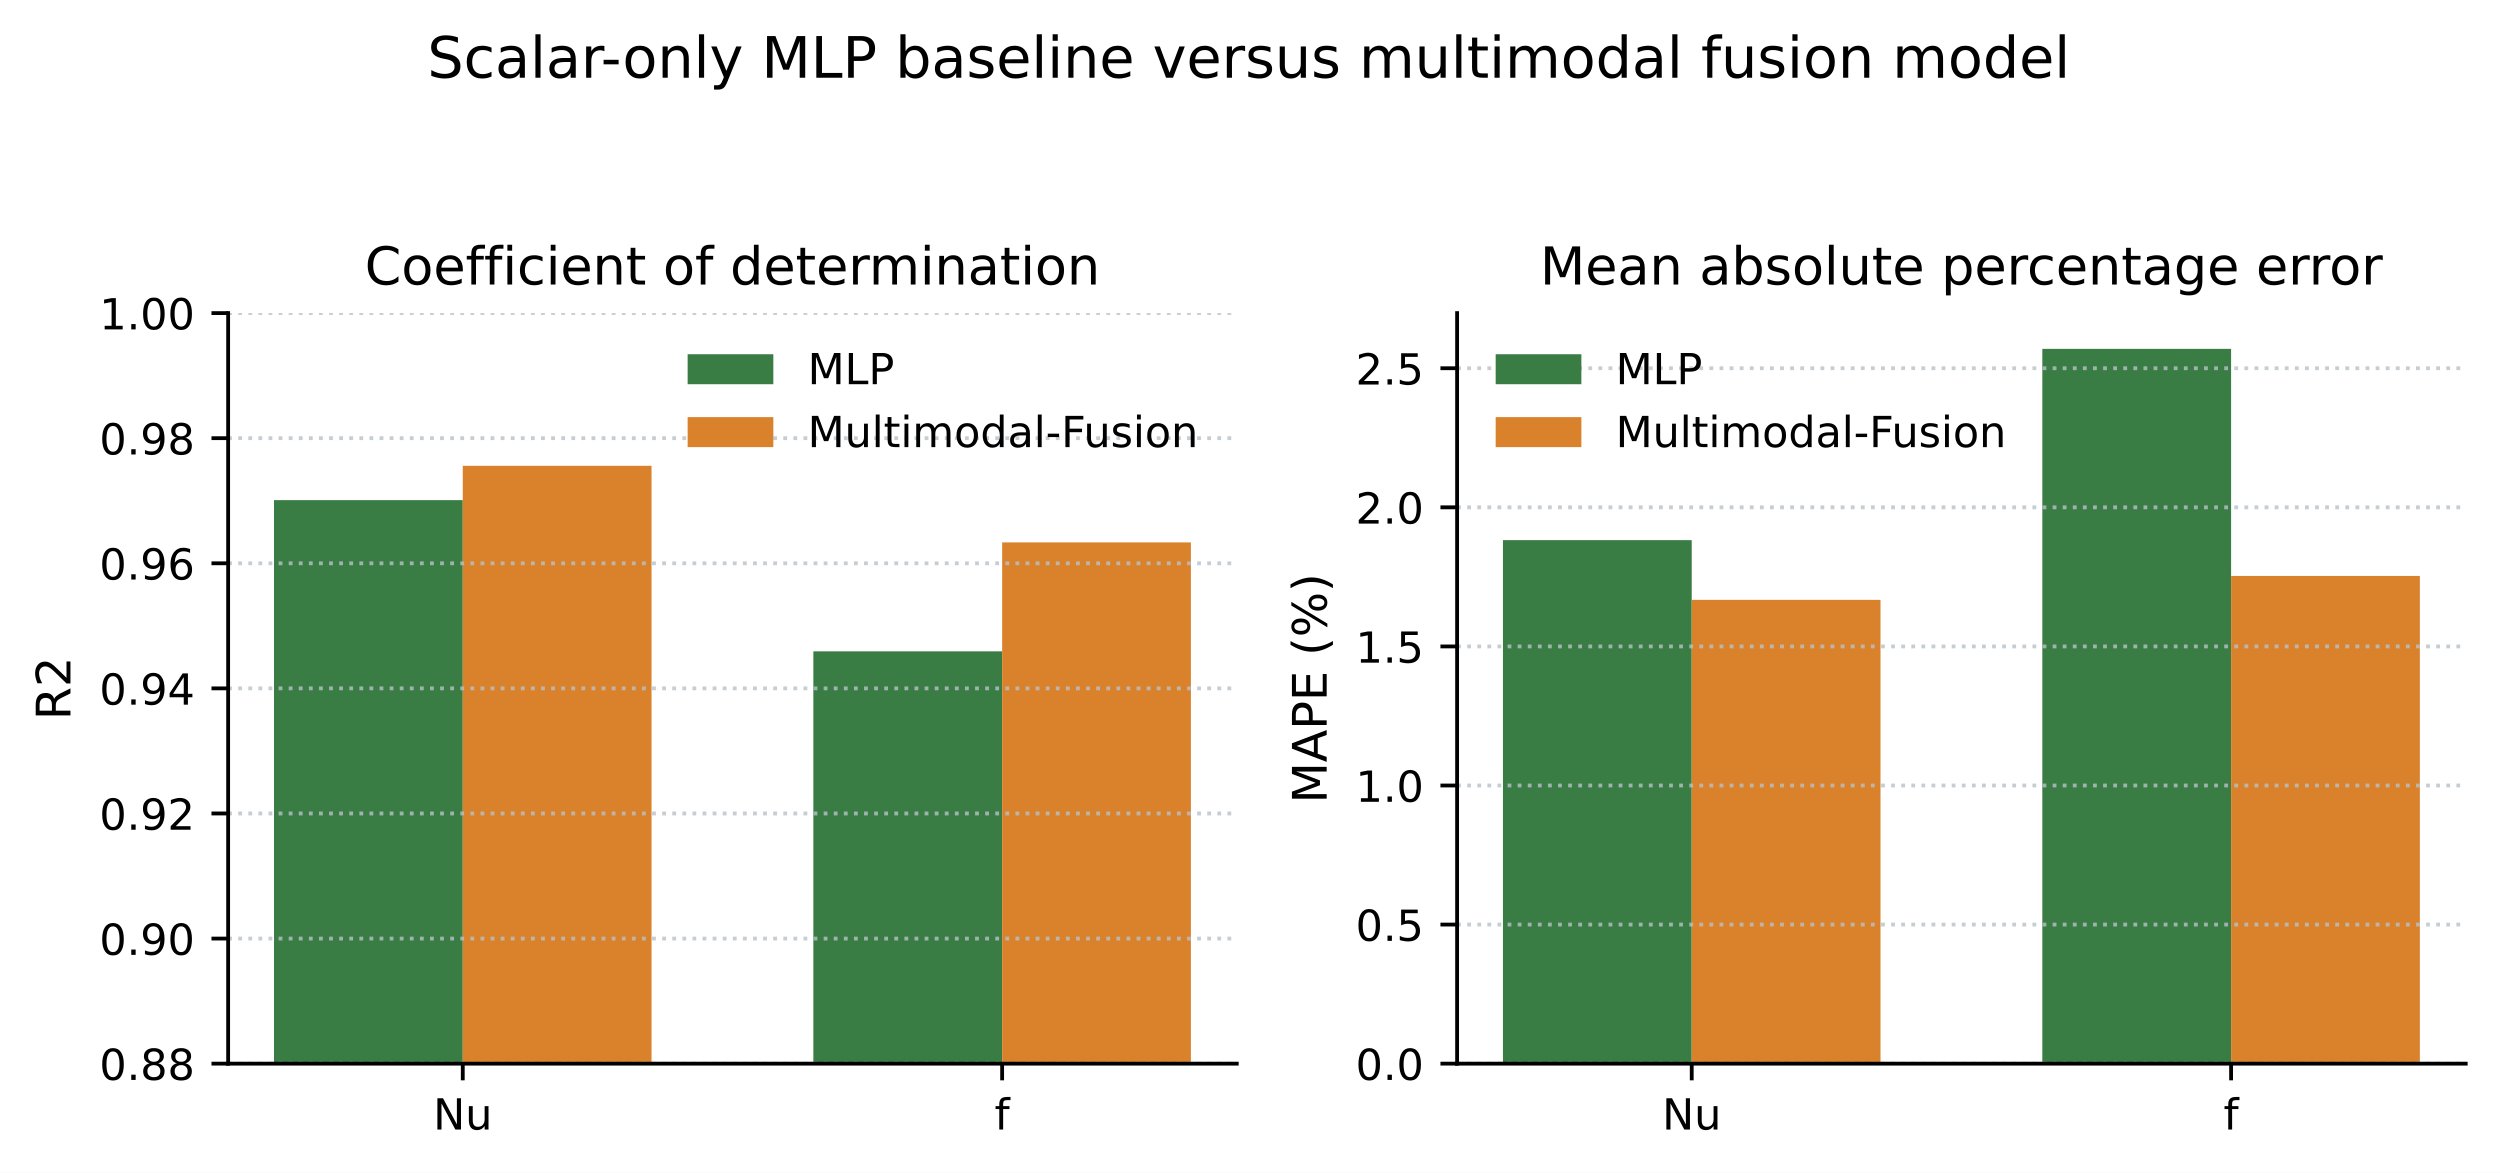
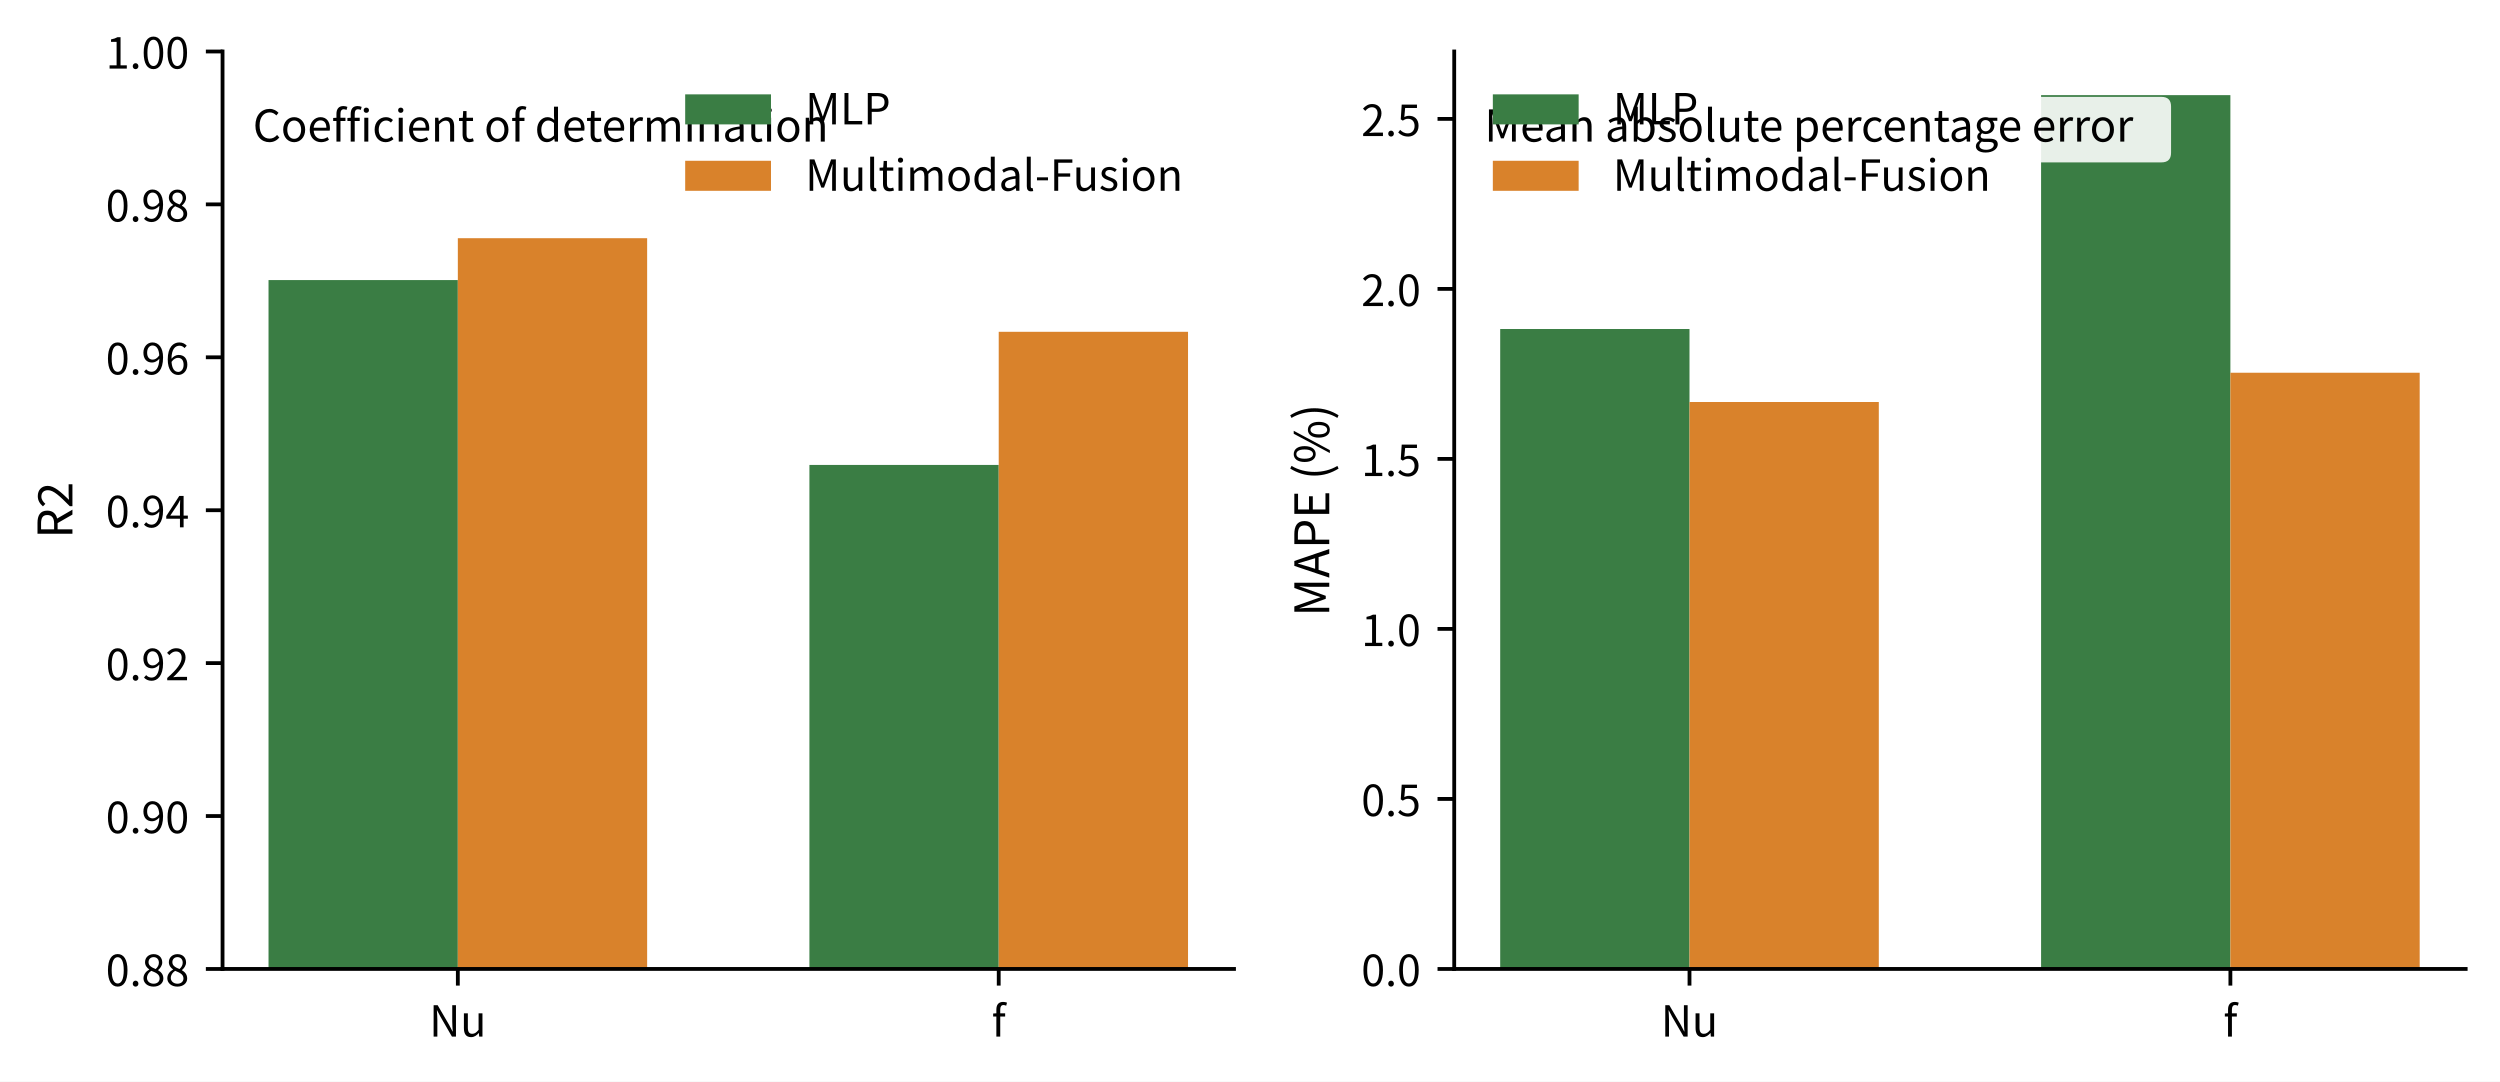
- <svg xmlns="http://www.w3.org/2000/svg" xmlns:xlink="http://www.w3.org/1999/xlink" width="525.077pt" height="246.31pt" viewBox="0 0 525.077 246.31" version="1.1">
+ <svg xmlns="http://www.w3.org/2000/svg" xmlns:xlink="http://www.w3.org/1999/xlink" width="524.38pt" height="226.869pt" viewBox="0 0 524.38 226.869" version="1.1">
  <defs>
    <style type="text/css">*{stroke-linejoin: round; stroke-linecap: butt}</style>
  </defs>
  <g id="figure_1">
    <g id="patch_1">
-       <path d="M 0 246.31  L 525.077 246.31  L 525.077 -0  L 0 -0  z " style="fill: #ffffff" />
+       <path d="M 0 226.869  L 524.38 226.869  L 524.38 0  L 0 0  z " style="fill: #ffffff" />
    </g>
    <g id="axes_1">
      <g id="patch_2">
-         <path d="M 47.917 223.4  L 259.757 223.4  L 259.757 65.76  L 47.917 65.76  z " style="fill: #ffffff" />
+         <path d="M 46.68 203.237  L 258.835 203.237  L 258.835 10.797  L 46.68 10.797  z " style="fill: #ffffff" />
      </g>
      <g id="patch_3">
-         <path d="M 57.546 1379.427  L 97.195 1379.427  L 97.195 105.041  L 57.546 105.041  z " clip-path="url(#p396dabe51d)" style="fill: #3a7d44" />
+         <path d="M 56.323 1614.464  L 96.031 1614.464  L 96.031 58.75  L 56.323 58.75  z " clip-path="url(#pccbcb2b531)" style="fill: #3a7d44" />
      </g>
      <g id="patch_4">
-         <path d="M 170.83 1379.427  L 210.479 1379.427  L 210.479 136.801  L 170.83 136.801  z " clip-path="url(#p396dabe51d)" style="fill: #3a7d44" />
+         <path d="M 169.775 1614.464  L 209.483 1614.464  L 209.483 97.52  L 169.775 97.52  z " clip-path="url(#pccbcb2b531)" style="fill: #3a7d44" />
      </g>
      <g id="patch_5">
-         <path d="M 97.195 1379.427  L 136.845 1379.427  L 136.845 97.838  L 97.195 97.838  z " clip-path="url(#p396dabe51d)" style="fill: #d9822b" />
+         <path d="M 96.031 1614.464  L 135.739 1614.464  L 135.739 49.956  L 96.031 49.956  z " clip-path="url(#pccbcb2b531)" style="fill: #d9822b" />
      </g>
      <g id="patch_6">
-         <path d="M 210.479 1379.427  L 250.128 1379.427  L 250.128 113.926  L 210.479 113.926  z " clip-path="url(#p396dabe51d)" style="fill: #d9822b" />
+         <path d="M 209.483 1614.464  L 249.191 1614.464  L 249.191 69.597  L 209.483 69.597  z " clip-path="url(#pccbcb2b531)" style="fill: #d9822b" />
      </g>
      <g id="matplotlib.axis_1">
        <g id="xtick_1">
          <g id="line2d_1">
            <defs>
-               <path id="m8d8d929940" d="M 0 0  L 0 3.5  " style="stroke: #000000; stroke-width: 0.8" />
+               <path id="mda62572aec" d="M 0 0  L 0 3.5  " style="stroke: #000000; stroke-width: 0.8" />
            </defs>
            <g>
-               <use xlink:href="#m8d8d929940" x="97.195" y="223.4" style="stroke: #000000; stroke-width: 0.8" />
+               <use xlink:href="#mda62572aec" x="96.031" y="203.237" style="stroke: #000000; stroke-width: 0.8" />
            </g>
          </g>
          <g id="text_1">
-             <text style="font-size: 9px; font-family: 'DejaVu Sans'; text-anchor: middle" x="97.195" y="237.239" transform="rotate(-0 97.19548 237.2386)">Nu</text>
+             <text style="font: 9px 'Microsoft YaHei', 'SimHei', 'Noto Sans CJK SC', 'Arial Unicode MS', 'DejaVu Sans', sans-serif; text-anchor: middle" x="96.031" y="217.432" transform="rotate(-0 96.03125 217.4316)">Nu</text>
          </g>
        </g>
        <g id="xtick_2">
          <g id="line2d_2">
            <g>
-               <use xlink:href="#m8d8d929940" x="210.479" y="223.4" style="stroke: #000000; stroke-width: 0.8" />
+               <use xlink:href="#mda62572aec" x="209.483" y="203.237" style="stroke: #000000; stroke-width: 0.8" />
            </g>
          </g>
          <g id="text_2">
-             <text style="font-size: 9px; font-family: 'DejaVu Sans'; text-anchor: middle" x="210.479" y="237.239" transform="rotate(-0 210.4789 237.2386)">f</text>
+             <text style="font: 9px 'Microsoft YaHei', 'SimHei', 'Noto Sans CJK SC', 'Arial Unicode MS', 'DejaVu Sans', sans-serif; text-anchor: middle" x="209.483" y="217.432" transform="rotate(-0 209.4831 217.4316)">f</text>
          </g>
        </g>
      </g>
      <g id="matplotlib.axis_2">
        <g id="ytick_1">
          <g id="line2d_3">
-             <path d="M 47.917 223.4  L 259.757 223.4  " clip-path="url(#p396dabe51d)" style="fill: none; stroke-dasharray: 0.8,1.32; stroke-dashoffset: 0; stroke: #b8c0c8; stroke-opacity: 0.8; stroke-width: 0.8" />
-           </g>
+             <defs>
+               <path id="me56b6c2b5b" d="M 0 0  L -3.5 0  " style="stroke: #000000; stroke-width: 0.8" />
+             </defs>
+             <g>
+               <use xlink:href="#me56b6c2b5b" x="46.68" y="203.237" style="stroke: #000000; stroke-width: 0.8" />
+             </g>
+           </g>
+           <g id="text_3">
+             <text style="font: 9px 'Microsoft YaHei', 'SimHei', 'Noto Sans CJK SC', 'Arial Unicode MS', 'DejaVu Sans', sans-serif; text-anchor: end" x="39.68" y="206.834" transform="rotate(-0 39.67969 206.8344)">0.88</text>
+           </g>
+         </g>
+         <g id="ytick_2">
          <g id="line2d_4">
-             <defs>
-               <path id="m3132c6befc" d="M 0 0  L -3.5 0  " style="stroke: #000000; stroke-width: 0.8" />
-             </defs>
-             <g>
-               <use xlink:href="#m3132c6befc" x="47.917" y="223.4" style="stroke: #000000; stroke-width: 0.8" />
-             </g>
-           </g>
-           <g id="text_3">
-             <text style="font-size: 9px; font-family: 'DejaVu Sans'; text-anchor: end" x="40.917" y="226.819" transform="rotate(-0 40.91719 226.8193)">0.88</text>
-           </g>
-         </g>
-         <g id="ytick_2">
+             <g>
+               <use xlink:href="#me56b6c2b5b" x="46.68" y="171.164" style="stroke: #000000; stroke-width: 0.8" />
+             </g>
+           </g>
+           <g id="text_4">
+             <text style="font: 9px 'Microsoft YaHei', 'SimHei', 'Noto Sans CJK SC', 'Arial Unicode MS', 'DejaVu Sans', sans-serif; text-anchor: end" x="39.68" y="174.761" transform="rotate(-0 39.67969 174.761)">0.90</text>
+           </g>
+         </g>
+         <g id="ytick_3">
          <g id="line2d_5">
-             <path d="M 47.917 197.127  L 259.757 197.127  " clip-path="url(#p396dabe51d)" style="fill: none; stroke-dasharray: 0.8,1.32; stroke-dashoffset: 0; stroke: #b8c0c8; stroke-opacity: 0.8; stroke-width: 0.8" />
-           </g>
+             <g>
+               <use xlink:href="#me56b6c2b5b" x="46.68" y="139.091" style="stroke: #000000; stroke-width: 0.8" />
+             </g>
+           </g>
+           <g id="text_5">
+             <text style="font: 9px 'Microsoft YaHei', 'SimHei', 'Noto Sans CJK SC', 'Arial Unicode MS', 'DejaVu Sans', sans-serif; text-anchor: end" x="39.68" y="142.688" transform="rotate(-0 39.67969 142.6877)">0.92</text>
+           </g>
+         </g>
+         <g id="ytick_4">
          <g id="line2d_6">
            <g>
-               <use xlink:href="#m3132c6befc" x="47.917" y="197.127" style="stroke: #000000; stroke-width: 0.8" />
-             </g>
-           </g>
-           <g id="text_4">
-             <text style="font-size: 9px; font-family: 'DejaVu Sans'; text-anchor: end" x="40.917" y="200.546" transform="rotate(-0 40.91719 200.546)">0.90</text>
-           </g>
-         </g>
-         <g id="ytick_3">
+               <use xlink:href="#me56b6c2b5b" x="46.68" y="107.017" style="stroke: #000000; stroke-width: 0.8" />
+             </g>
+           </g>
+           <g id="text_6">
+             <text style="font: 9px 'Microsoft YaHei', 'SimHei', 'Noto Sans CJK SC', 'Arial Unicode MS', 'DejaVu Sans', sans-serif; text-anchor: end" x="39.68" y="110.614" transform="rotate(-0 39.67969 110.6144)">0.94</text>
+           </g>
+         </g>
+         <g id="ytick_5">
          <g id="line2d_7">
-             <path d="M 47.917 170.853  L 259.757 170.853  " clip-path="url(#p396dabe51d)" style="fill: none; stroke-dasharray: 0.8,1.32; stroke-dashoffset: 0; stroke: #b8c0c8; stroke-opacity: 0.8; stroke-width: 0.8" />
-           </g>
+             <g>
+               <use xlink:href="#me56b6c2b5b" x="46.68" y="74.944" style="stroke: #000000; stroke-width: 0.8" />
+             </g>
+           </g>
+           <g id="text_7">
+             <text style="font: 9px 'Microsoft YaHei', 'SimHei', 'Noto Sans CJK SC', 'Arial Unicode MS', 'DejaVu Sans', sans-serif; text-anchor: end" x="39.68" y="78.541" transform="rotate(-0 39.67969 78.54104)">0.96</text>
+           </g>
+         </g>
+         <g id="ytick_6">
          <g id="line2d_8">
            <g>
-               <use xlink:href="#m3132c6befc" x="47.917" y="170.853" style="stroke: #000000; stroke-width: 0.8" />
-             </g>
-           </g>
-           <g id="text_5">
-             <text style="font-size: 9px; font-family: 'DejaVu Sans'; text-anchor: end" x="40.917" y="174.273" transform="rotate(-0 40.91719 174.2726)">0.92</text>
-           </g>
-         </g>
-         <g id="ytick_4">
+               <use xlink:href="#me56b6c2b5b" x="46.68" y="42.871" style="stroke: #000000; stroke-width: 0.8" />
+             </g>
+           </g>
+           <g id="text_8">
+             <text style="font: 9px 'Microsoft YaHei', 'SimHei', 'Noto Sans CJK SC', 'Arial Unicode MS', 'DejaVu Sans', sans-serif; text-anchor: end" x="39.68" y="46.468" transform="rotate(-0 39.67969 46.46771)">0.98</text>
+           </g>
+         </g>
+         <g id="ytick_7">
          <g id="line2d_9">
-             <path d="M 47.917 144.58  L 259.757 144.58  " clip-path="url(#p396dabe51d)" style="fill: none; stroke-dasharray: 0.8,1.32; stroke-dashoffset: 0; stroke: #b8c0c8; stroke-opacity: 0.8; stroke-width: 0.8" />
-           </g>
-           <g id="line2d_10">
-             <g>
-               <use xlink:href="#m3132c6befc" x="47.917" y="144.58" style="stroke: #000000; stroke-width: 0.8" />
-             </g>
-           </g>
-           <g id="text_6">
-             <text style="font-size: 9px; font-family: 'DejaVu Sans'; text-anchor: end" x="40.917" y="147.999" transform="rotate(-0 40.91719 147.9993)">0.94</text>
-           </g>
-         </g>
-         <g id="ytick_5">
-           <g id="line2d_11">
-             <path d="M 47.917 118.307  L 259.757 118.307  " clip-path="url(#p396dabe51d)" style="fill: none; stroke-dasharray: 0.8,1.32; stroke-dashoffset: 0; stroke: #b8c0c8; stroke-opacity: 0.8; stroke-width: 0.8" />
-           </g>
-           <g id="line2d_12">
-             <g>
-               <use xlink:href="#m3132c6befc" x="47.917" y="118.307" style="stroke: #000000; stroke-width: 0.8" />
-             </g>
-           </g>
-           <g id="text_7">
-             <text style="font-size: 9px; font-family: 'DejaVu Sans'; text-anchor: end" x="40.917" y="121.726" transform="rotate(-0 40.91719 121.726)">0.96</text>
-           </g>
-         </g>
-         <g id="ytick_6">
-           <g id="line2d_13">
-             <path d="M 47.917 92.033  L 259.757 92.033  " clip-path="url(#p396dabe51d)" style="fill: none; stroke-dasharray: 0.8,1.32; stroke-dashoffset: 0; stroke: #b8c0c8; stroke-opacity: 0.8; stroke-width: 0.8" />
-           </g>
-           <g id="line2d_14">
-             <g>
-               <use xlink:href="#m3132c6befc" x="47.917" y="92.033" style="stroke: #000000; stroke-width: 0.8" />
-             </g>
-           </g>
-           <g id="text_8">
-             <text style="font-size: 9px; font-family: 'DejaVu Sans'; text-anchor: end" x="40.917" y="95.453" transform="rotate(-0 40.91719 95.45263)">0.98</text>
-           </g>
-         </g>
-         <g id="ytick_7">
-           <g id="line2d_15">
-             <path d="M 47.917 65.76  L 259.757 65.76  " clip-path="url(#p396dabe51d)" style="fill: none; stroke-dasharray: 0.8,1.32; stroke-dashoffset: 0; stroke: #b8c0c8; stroke-opacity: 0.8; stroke-width: 0.8" />
-           </g>
-           <g id="line2d_16">
-             <g>
-               <use xlink:href="#m3132c6befc" x="47.917" y="65.76" style="stroke: #000000; stroke-width: 0.8" />
+             <g>
+               <use xlink:href="#me56b6c2b5b" x="46.68" y="10.797" style="stroke: #000000; stroke-width: 0.8" />
            </g>
          </g>
          <g id="text_9">
-             <text style="font-size: 9px; font-family: 'DejaVu Sans'; text-anchor: end" x="40.917" y="69.179" transform="rotate(-0 40.91719 69.1793)">1.00</text>
+             <text style="font: 9px 'Microsoft YaHei', 'SimHei', 'Noto Sans CJK SC', 'Arial Unicode MS', 'DejaVu Sans', sans-serif; text-anchor: end" x="39.68" y="14.394" transform="rotate(-0 39.67969 14.39438)">1.00</text>
          </g>
        </g>
        <g id="text_10">
-           <text style="font-size: 10px; font-family: 'DejaVu Sans'; text-anchor: middle" x="14.798" y="144.58" transform="rotate(-90 14.79844 144.58)">R2</text>
+           <text style="font: 10px 'Microsoft YaHei', 'SimHei', 'Noto Sans CJK SC', 'Arial Unicode MS', 'DejaVu Sans', sans-serif; text-anchor: middle" x="15.194" y="107.017" transform="rotate(-90 15.19375 107.0172)">R2</text>
        </g>
      </g>
      <g id="patch_7">
-         <path d="M 47.917 223.4  L 47.917 65.76  " style="fill: none; stroke: #000000; stroke-width: 0.8; stroke-linejoin: miter; stroke-linecap: square" />
+         <path d="M 46.68 203.237  L 46.68 10.797  " style="fill: none; stroke: #000000; stroke-width: 0.8; stroke-linejoin: miter; stroke-linecap: square" />
      </g>
      <g id="patch_8">
-         <path d="M 47.917 223.4  L 259.757 223.4  " style="fill: none; stroke: #000000; stroke-width: 0.8; stroke-linejoin: miter; stroke-linecap: square" />
+         <path d="M 46.68 203.237  L 258.835 203.237  " style="fill: none; stroke: #000000; stroke-width: 0.8; stroke-linejoin: miter; stroke-linecap: square" />
      </g>
      <g id="text_11">
-         <text style="font-size: 11px; font-family: 'DejaVu Sans'; text-anchor: middle" x="153.837" y="59.76" transform="rotate(-0 153.8372 59.76)">Coefficient of determination</text>
+         <g id="patch_9">
+           <path d="M 53.044 34.009  L 177.151 34.009  Q 179.175 34.009 179.175 31.985  L 179.175 22.344  Q 179.175 20.32 177.151 20.32  L 53.044 20.32  Q 51.02 20.32 51.02 22.344  L 51.02 31.985  Q 51.02 34.009 53.044 34.009  z " style="fill: #ffffff; opacity: 0.88" />
+         </g>
+         <text style="font: 9.2px 'Microsoft YaHei', 'SimHei', 'Noto Sans CJK SC', 'Arial Unicode MS', 'DejaVu Sans', sans-serif; text-anchor: start" x="53.044" y="29.698" transform="rotate(-0 53.04434 29.69784)">Coefficient of determination</text>
      </g>
      <g id="legend_1">
-         <g id="patch_9">
-           <path d="M 144.425 80.699  L 162.425 80.699  L 162.425 74.399  L 144.425 74.399  z " style="fill: #3a7d44" />
+         <g id="patch_10">
+           <path d="M 143.719 26.092  L 161.719 26.092  L 161.719 19.792  L 143.719 19.792  z " style="fill: #3a7d44" />
        </g>
        <g id="text_12">
-           <text style="font-size: 9px; font-family: 'DejaVu Sans'; text-anchor: start" x="169.625" y="80.699" transform="rotate(-0 169.625 80.69859)">MLP</text>
-         </g>
-         <g id="patch_10">
-           <path d="M 144.425 93.909  L 162.425 93.909  L 162.425 87.609  L 144.425 87.609  z " style="fill: #d9822b" />
+           <text style="font: 9px 'Microsoft YaHei', 'SimHei', 'Noto Sans CJK SC', 'Arial Unicode MS', 'DejaVu Sans', sans-serif; text-anchor: start" x="168.919" y="26.092" transform="rotate(-0 168.9191 26.09156)">MLP</text>
+         </g>
+         <g id="patch_11">
+           <path d="M 143.719 40.023  L 161.719 40.023  L 161.719 33.723  L 143.719 33.723  z " style="fill: #d9822b" />
        </g>
        <g id="text_13">
-           <text style="font-size: 9px; font-family: 'DejaVu Sans'; text-anchor: start" x="169.625" y="93.909" transform="rotate(-0 169.625 93.90891)">Multimodal-Fusion</text>
+           <text style="font: 9px 'Microsoft YaHei', 'SimHei', 'Noto Sans CJK SC', 'Arial Unicode MS', 'DejaVu Sans', sans-serif; text-anchor: start" x="168.919" y="40.023" transform="rotate(-0 168.9191 40.02328)">Multimodal-Fusion</text>
        </g>
      </g>
    </g>
    <g id="axes_2">
-       <g id="patch_11">
-         <path d="M 306.037 223.4  L 517.877 223.4  L 517.877 65.76  L 306.037 65.76  z " style="fill: #ffffff" />
-       </g>
      <g id="patch_12">
-         <path d="M 315.666 223.4  L 355.315 223.4  L 355.315 113.445  L 315.666 113.445  z " clip-path="url(#pc4f04d45e6)" style="fill: #3a7d44" />
+         <path d="M 305.025 203.237  L 517.18 203.237  L 517.18 10.797  L 305.025 10.797  z " style="fill: #ffffff" />
      </g>
      <g id="patch_13">
-         <path d="M 428.95 223.4  L 468.599 223.4  L 468.599 73.267  L 428.95 73.267  z " clip-path="url(#pc4f04d45e6)" style="fill: #3a7d44" />
+         <path d="M 314.668 203.237  L 354.376 203.237  L 354.376 69.008  L 314.668 69.008  z " clip-path="url(#p7b7c728127)" style="fill: #3a7d44" />
      </g>
      <g id="patch_14">
-         <path d="M 355.315 223.4  L 394.965 223.4  L 394.965 125.987  L 355.315 125.987  z " clip-path="url(#pc4f04d45e6)" style="fill: #d9822b" />
+         <path d="M 428.12 203.237  L 467.828 203.237  L 467.828 19.961  L 428.12 19.961  z " clip-path="url(#p7b7c728127)" style="fill: #3a7d44" />
      </g>
      <g id="patch_15">
-         <path d="M 468.599 223.4  L 508.248 223.4  L 508.248 120.96  L 468.599 120.96  z " clip-path="url(#pc4f04d45e6)" style="fill: #d9822b" />
+         <path d="M 354.376 203.237  L 394.084 203.237  L 394.084 84.32  L 354.376 84.32  z " clip-path="url(#p7b7c728127)" style="fill: #d9822b" />
+       </g>
+       <g id="patch_16">
+         <path d="M 467.828 203.237  L 507.536 203.237  L 507.536 78.183  L 467.828 78.183  z " clip-path="url(#p7b7c728127)" style="fill: #d9822b" />
      </g>
      <g id="matplotlib.axis_3">
        <g id="xtick_3">
-           <g id="line2d_17">
-             <g>
-               <use xlink:href="#m8d8d929940" x="355.315" y="223.4" style="stroke: #000000; stroke-width: 0.8" />
+           <g id="line2d_10">
+             <g>
+               <use xlink:href="#mda62572aec" x="354.376" y="203.237" style="stroke: #000000; stroke-width: 0.8" />
            </g>
          </g>
          <g id="text_14">
-             <text style="font-size: 9px; font-family: 'DejaVu Sans'; text-anchor: middle" x="355.315" y="237.239" transform="rotate(-0 355.3155 237.2386)">Nu</text>
+             <text style="font: 9px 'Microsoft YaHei', 'SimHei', 'Noto Sans CJK SC', 'Arial Unicode MS', 'DejaVu Sans', sans-serif; text-anchor: middle" x="354.376" y="217.432" transform="rotate(-0 354.3763 217.4316)">Nu</text>
          </g>
        </g>
        <g id="xtick_4">
-           <g id="line2d_18">
-             <g>
-               <use xlink:href="#m8d8d929940" x="468.599" y="223.4" style="stroke: #000000; stroke-width: 0.8" />
+           <g id="line2d_11">
+             <g>
+               <use xlink:href="#mda62572aec" x="467.828" y="203.237" style="stroke: #000000; stroke-width: 0.8" />
            </g>
          </g>
          <g id="text_15">
-             <text style="font-size: 9px; font-family: 'DejaVu Sans'; text-anchor: middle" x="468.599" y="237.239" transform="rotate(-0 468.5989 237.2386)">f</text>
+             <text style="font: 9px 'Microsoft YaHei', 'SimHei', 'Noto Sans CJK SC', 'Arial Unicode MS', 'DejaVu Sans', sans-serif; text-anchor: middle" x="467.828" y="217.432" transform="rotate(-0 467.8281 217.4316)">f</text>
          </g>
        </g>
      </g>
      <g id="matplotlib.axis_4">
        <g id="ytick_8">
-           <g id="line2d_19">
-             <path d="M 306.037 223.4  L 517.877 223.4  " clip-path="url(#pc4f04d45e6)" style="fill: none; stroke-dasharray: 0.8,1.32; stroke-dashoffset: 0; stroke: #b8c0c8; stroke-opacity: 0.8; stroke-width: 0.8" />
-           </g>
-           <g id="line2d_20">
-             <g>
-               <use xlink:href="#m3132c6befc" x="306.037" y="223.4" style="stroke: #000000; stroke-width: 0.8" />
+           <g id="line2d_12">
+             <g>
+               <use xlink:href="#me56b6c2b5b" x="305.025" y="203.237" style="stroke: #000000; stroke-width: 0.8" />
            </g>
          </g>
          <g id="text_16">
-             <text style="font-size: 9px; font-family: 'DejaVu Sans'; text-anchor: end" x="299.037" y="226.819" transform="rotate(-0 299.0372 226.8193)">0.0</text>
+             <text style="font: 9px 'Microsoft YaHei', 'SimHei', 'Noto Sans CJK SC', 'Arial Unicode MS', 'DejaVu Sans', sans-serif; text-anchor: end" x="298.025" y="206.834" transform="rotate(-0 298.0247 206.8344)">0.0</text>
          </g>
        </g>
        <g id="ytick_9">
-           <g id="line2d_21">
-             <path d="M 306.037 194.189  L 517.877 194.189  " clip-path="url(#pc4f04d45e6)" style="fill: none; stroke-dasharray: 0.8,1.32; stroke-dashoffset: 0; stroke: #b8c0c8; stroke-opacity: 0.8; stroke-width: 0.8" />
-           </g>
-           <g id="line2d_22">
-             <g>
-               <use xlink:href="#m3132c6befc" x="306.037" y="194.189" style="stroke: #000000; stroke-width: 0.8" />
+           <g id="line2d_13">
+             <g>
+               <use xlink:href="#me56b6c2b5b" x="305.025" y="167.578" style="stroke: #000000; stroke-width: 0.8" />
            </g>
          </g>
          <g id="text_17">
-             <text style="font-size: 9px; font-family: 'DejaVu Sans'; text-anchor: end" x="299.037" y="197.608" transform="rotate(-0 299.0372 197.6084)">0.5</text>
+             <text style="font: 9px 'Microsoft YaHei', 'SimHei', 'Noto Sans CJK SC', 'Arial Unicode MS', 'DejaVu Sans', sans-serif; text-anchor: end" x="298.025" y="171.175" transform="rotate(-0 298.0247 171.175)">0.5</text>
          </g>
        </g>
        <g id="ytick_10">
-           <g id="line2d_23">
-             <path d="M 306.037 164.978  L 517.877 164.978  " clip-path="url(#pc4f04d45e6)" style="fill: none; stroke-dasharray: 0.8,1.32; stroke-dashoffset: 0; stroke: #b8c0c8; stroke-opacity: 0.8; stroke-width: 0.8" />
-           </g>
-           <g id="line2d_24">
-             <g>
-               <use xlink:href="#m3132c6befc" x="306.037" y="164.978" style="stroke: #000000; stroke-width: 0.8" />
+           <g id="line2d_14">
+             <g>
+               <use xlink:href="#me56b6c2b5b" x="305.025" y="131.918" style="stroke: #000000; stroke-width: 0.8" />
            </g>
          </g>
          <g id="text_18">
-             <text style="font-size: 9px; font-family: 'DejaVu Sans'; text-anchor: end" x="299.037" y="168.397" transform="rotate(-0 299.0372 168.3974)">1.0</text>
+             <text style="font: 9px 'Microsoft YaHei', 'SimHei', 'Noto Sans CJK SC', 'Arial Unicode MS', 'DejaVu Sans', sans-serif; text-anchor: end" x="298.025" y="135.516" transform="rotate(-0 298.0247 135.5155)">1.0</text>
          </g>
        </g>
        <g id="ytick_11">
-           <g id="line2d_25">
-             <path d="M 306.037 135.767  L 517.877 135.767  " clip-path="url(#pc4f04d45e6)" style="fill: none; stroke-dasharray: 0.8,1.32; stroke-dashoffset: 0; stroke: #b8c0c8; stroke-opacity: 0.8; stroke-width: 0.8" />
-           </g>
-           <g id="line2d_26">
-             <g>
-               <use xlink:href="#m3132c6befc" x="306.037" y="135.767" style="stroke: #000000; stroke-width: 0.8" />
+           <g id="line2d_15">
+             <g>
+               <use xlink:href="#me56b6c2b5b" x="305.025" y="96.259" style="stroke: #000000; stroke-width: 0.8" />
            </g>
          </g>
          <g id="text_19">
-             <text style="font-size: 9px; font-family: 'DejaVu Sans'; text-anchor: end" x="299.037" y="139.187" transform="rotate(-0 299.0372 139.1865)">1.5</text>
+             <text style="font: 9px 'Microsoft YaHei', 'SimHei', 'Noto Sans CJK SC', 'Arial Unicode MS', 'DejaVu Sans', sans-serif; text-anchor: end" x="298.025" y="99.856" transform="rotate(-0 298.0247 99.85613)">1.5</text>
          </g>
        </g>
        <g id="ytick_12">
-           <g id="line2d_27">
-             <path d="M 306.037 106.556  L 517.877 106.556  " clip-path="url(#pc4f04d45e6)" style="fill: none; stroke-dasharray: 0.8,1.32; stroke-dashoffset: 0; stroke: #b8c0c8; stroke-opacity: 0.8; stroke-width: 0.8" />
-           </g>
-           <g id="line2d_28">
-             <g>
-               <use xlink:href="#m3132c6befc" x="306.037" y="106.556" style="stroke: #000000; stroke-width: 0.8" />
+           <g id="line2d_16">
+             <g>
+               <use xlink:href="#me56b6c2b5b" x="305.025" y="60.6" style="stroke: #000000; stroke-width: 0.8" />
            </g>
          </g>
          <g id="text_20">
-             <text style="font-size: 9px; font-family: 'DejaVu Sans'; text-anchor: end" x="299.037" y="109.976" transform="rotate(-0 299.0372 109.9756)">2.0</text>
+             <text style="font: 9px 'Microsoft YaHei', 'SimHei', 'Noto Sans CJK SC', 'Arial Unicode MS', 'DejaVu Sans', sans-serif; text-anchor: end" x="298.025" y="64.197" transform="rotate(-0 298.0247 64.19671)">2.0</text>
          </g>
        </g>
        <g id="ytick_13">
-           <g id="line2d_29">
-             <path d="M 306.037 77.345  L 517.877 77.345  " clip-path="url(#pc4f04d45e6)" style="fill: none; stroke-dasharray: 0.8,1.32; stroke-dashoffset: 0; stroke: #b8c0c8; stroke-opacity: 0.8; stroke-width: 0.8" />
-           </g>
-           <g id="line2d_30">
-             <g>
-               <use xlink:href="#m3132c6befc" x="306.037" y="77.345" style="stroke: #000000; stroke-width: 0.8" />
+           <g id="line2d_17">
+             <g>
+               <use xlink:href="#me56b6c2b5b" x="305.025" y="24.94" style="stroke: #000000; stroke-width: 0.8" />
            </g>
          </g>
          <g id="text_21">
-             <text style="font-size: 9px; font-family: 'DejaVu Sans'; text-anchor: end" x="299.037" y="80.765" transform="rotate(-0 299.0372 80.76467)">2.5</text>
+             <text style="font: 9px 'Microsoft YaHei', 'SimHei', 'Noto Sans CJK SC', 'Arial Unicode MS', 'DejaVu Sans', sans-serif; text-anchor: end" x="298.025" y="28.537" transform="rotate(-0 298.0247 28.53729)">2.5</text>
          </g>
        </g>
        <g id="text_22">
-           <text style="font-size: 10px; font-family: 'DejaVu Sans'; text-anchor: middle" x="278.645" y="144.58" transform="rotate(-90 278.6447 144.58)">MAPE (%)</text>
-         </g>
-       </g>
-       <g id="patch_16">
-         <path d="M 306.037 223.4  L 306.037 65.76  " style="fill: none; stroke: #000000; stroke-width: 0.8; stroke-linejoin: miter; stroke-linecap: square" />
+           <text style="font: 10px 'Microsoft YaHei', 'SimHei', 'Noto Sans CJK SC', 'Arial Unicode MS', 'DejaVu Sans', sans-serif; text-anchor: middle" x="278.816" y="107.017" transform="rotate(-90 278.8164 107.0172)">MAPE (%)</text>
+         </g>
      </g>
      <g id="patch_17">
-         <path d="M 306.037 223.4  L 517.877 223.4  " style="fill: none; stroke: #000000; stroke-width: 0.8; stroke-linejoin: miter; stroke-linecap: square" />
+         <path d="M 305.025 203.237  L 305.025 10.797  " style="fill: none; stroke: #000000; stroke-width: 0.8; stroke-linejoin: miter; stroke-linecap: square" />
+       </g>
+       <g id="patch_18">
+         <path d="M 305.025 203.237  L 517.18 203.237  " style="fill: none; stroke: #000000; stroke-width: 0.8; stroke-linejoin: miter; stroke-linecap: square" />
      </g>
      <g id="text_23">
-         <text style="font-size: 11px; font-family: 'DejaVu Sans'; text-anchor: middle" x="411.957" y="59.76" transform="rotate(-0 411.9572 59.76)">Mean absolute percentage error</text>
+         <g id="patch_19">
+           <path d="M 311.389 34.062  L 453.36 34.062  Q 455.384 34.062 455.384 32.038  L 455.384 22.344  Q 455.384 20.32 453.36 20.32  L 311.389 20.32  Q 309.365 20.32 309.365 22.344  L 309.365 32.038  Q 309.365 34.062 311.389 34.062  z " style="fill: #ffffff; opacity: 0.88" />
+         </g>
+         <text style="font: 9.2px 'Microsoft YaHei', 'SimHei', 'Noto Sans CJK SC', 'Arial Unicode MS', 'DejaVu Sans', sans-serif; text-anchor: start" x="311.389" y="29.698" transform="rotate(-0 311.3893 29.69784)">Mean absolute percentage error</text>
      </g>
      <g id="legend_2">
-         <g id="patch_18">
-           <path d="M 314.137 80.699  L 332.137 80.699  L 332.137 74.399  L 314.137 74.399  z " style="fill: #3a7d44" />
+         <g id="patch_20">
+           <path d="M 313.125 26.092  L 331.125 26.092  L 331.125 19.792  L 313.125 19.792  z " style="fill: #3a7d44" />
        </g>
        <g id="text_24">
-           <text style="font-size: 9px; font-family: 'DejaVu Sans'; text-anchor: start" x="339.337" y="80.699" transform="rotate(-0 339.3372 80.69859)">MLP</text>
-         </g>
-         <g id="patch_19">
-           <path d="M 314.137 93.909  L 332.137 93.909  L 332.137 87.609  L 314.137 87.609  z " style="fill: #d9822b" />
+           <text style="font: 9px 'Microsoft YaHei', 'SimHei', 'Noto Sans CJK SC', 'Arial Unicode MS', 'DejaVu Sans', sans-serif; text-anchor: start" x="338.325" y="26.092" transform="rotate(-0 338.3247 26.09156)">MLP</text>
+         </g>
+         <g id="patch_21">
+           <path d="M 313.125 40.023  L 331.125 40.023  L 331.125 33.723  L 313.125 33.723  z " style="fill: #d9822b" />
        </g>
        <g id="text_25">
-           <text style="font-size: 9px; font-family: 'DejaVu Sans'; text-anchor: start" x="339.337" y="93.909" transform="rotate(-0 339.3372 93.90891)">Multimodal-Fusion</text>
-         </g>
-       </g>
-     </g>
-     <g id="text_26">
-       <text style="font-size: 12px; font-family: 'DejaVu Sans'; text-anchor: middle" x="262.277" y="16.318" transform="rotate(-0 262.2772 16.31812)">Scalar-only MLP baseline versus multimodal fusion model</text>
+           <text style="font: 9px 'Microsoft YaHei', 'SimHei', 'Noto Sans CJK SC', 'Arial Unicode MS', 'DejaVu Sans', sans-serif; text-anchor: start" x="338.325" y="40.023" transform="rotate(-0 338.3247 40.02328)">Multimodal-Fusion</text>
+         </g>
+       </g>
    </g>
  </g>
  <defs>
-     <clipPath id="p396dabe51d">
-       <rect x="47.917" y="65.76" width="211.84" height="157.64" />
+     <clipPath id="pccbcb2b531">
+       <rect x="46.68" y="10.797" width="212.155" height="192.44" />
    </clipPath>
-     <clipPath id="pc4f04d45e6">
-       <rect x="306.037" y="65.76" width="211.84" height="157.64" />
+     <clipPath id="p7b7c728127">
+       <rect x="305.025" y="10.797" width="212.155" height="192.44" />
    </clipPath>
  </defs>
</svg>
